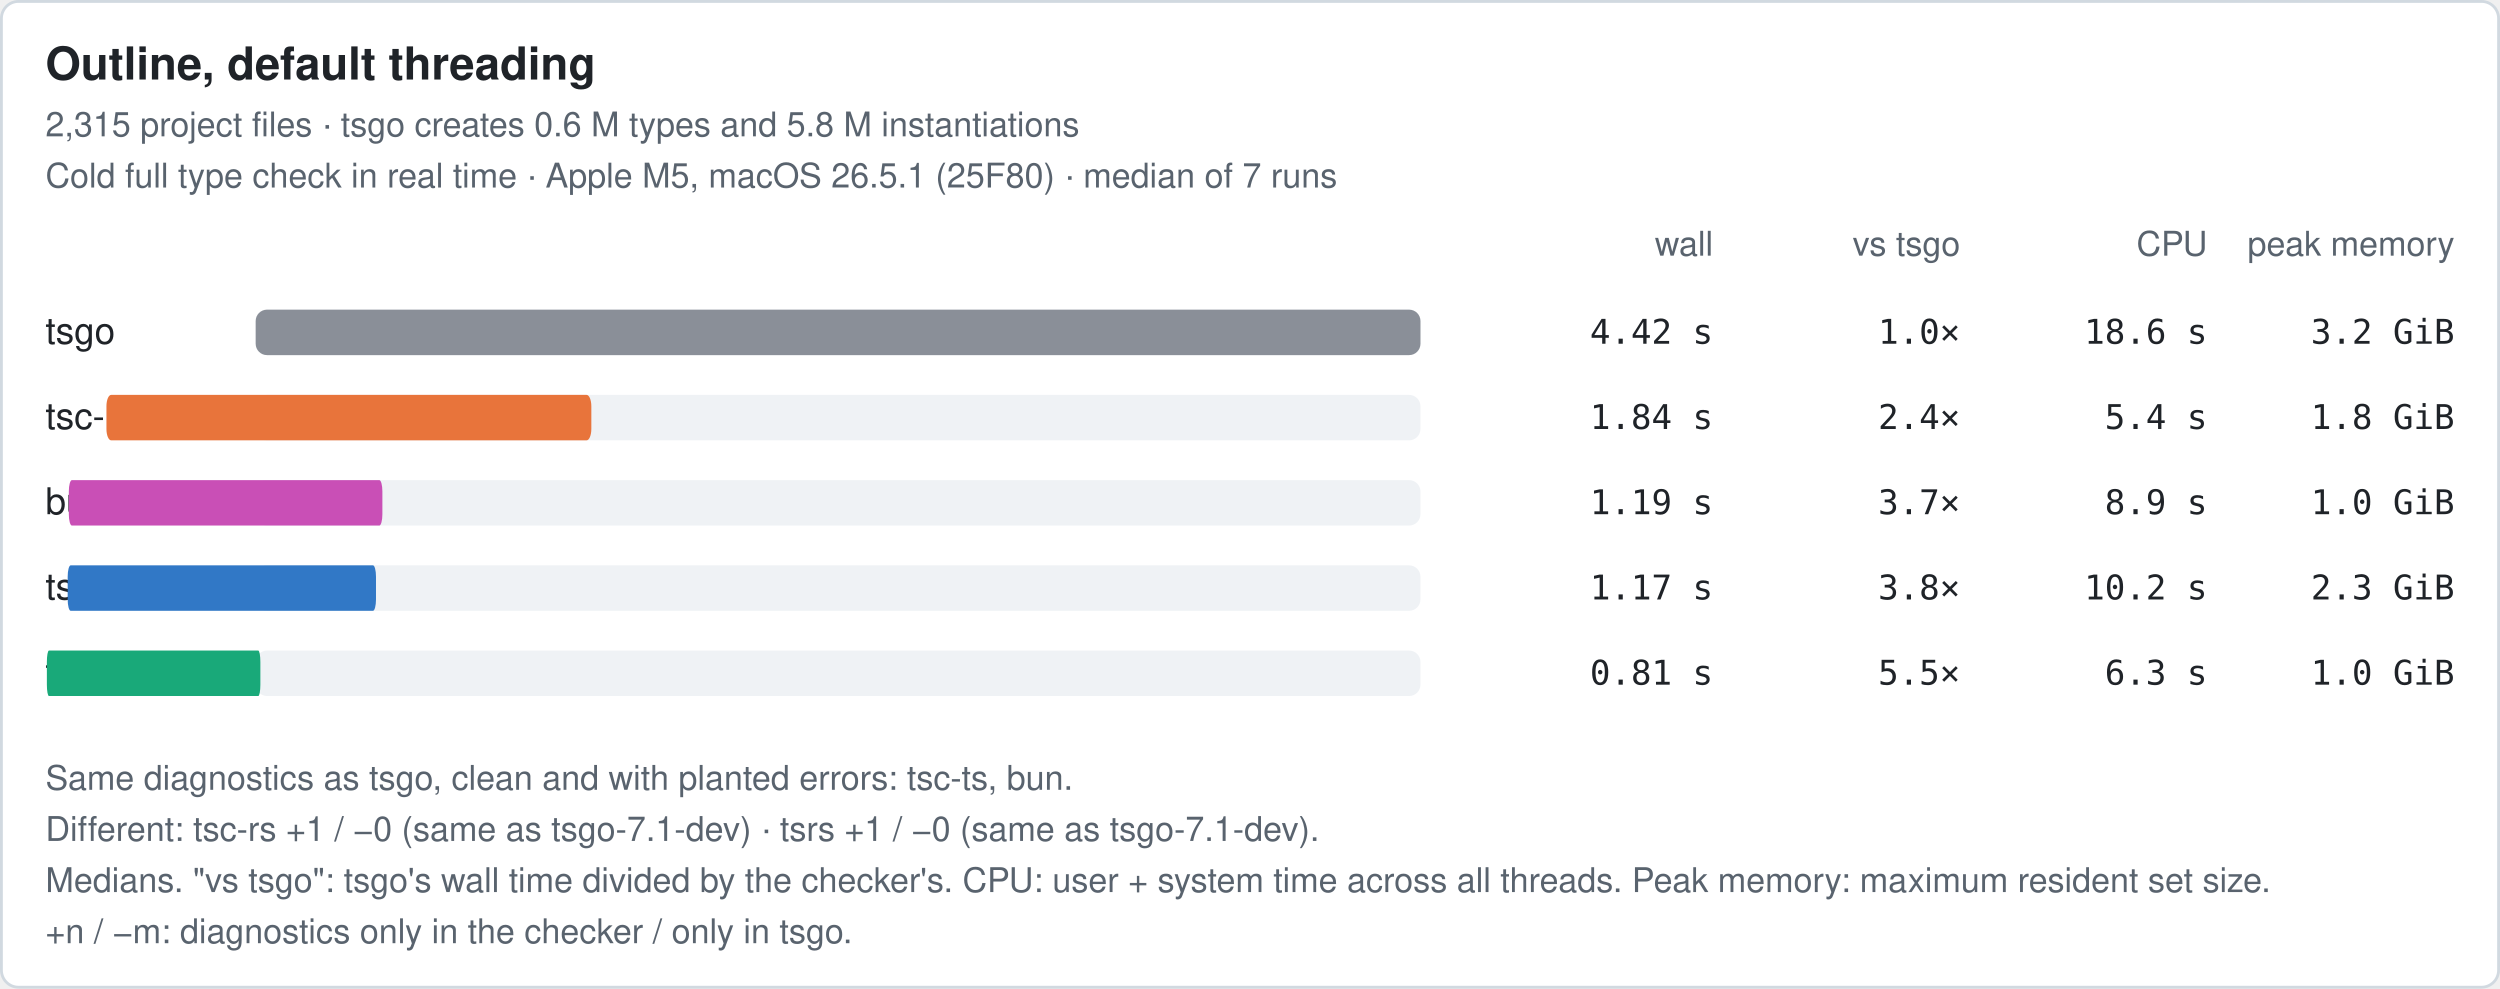
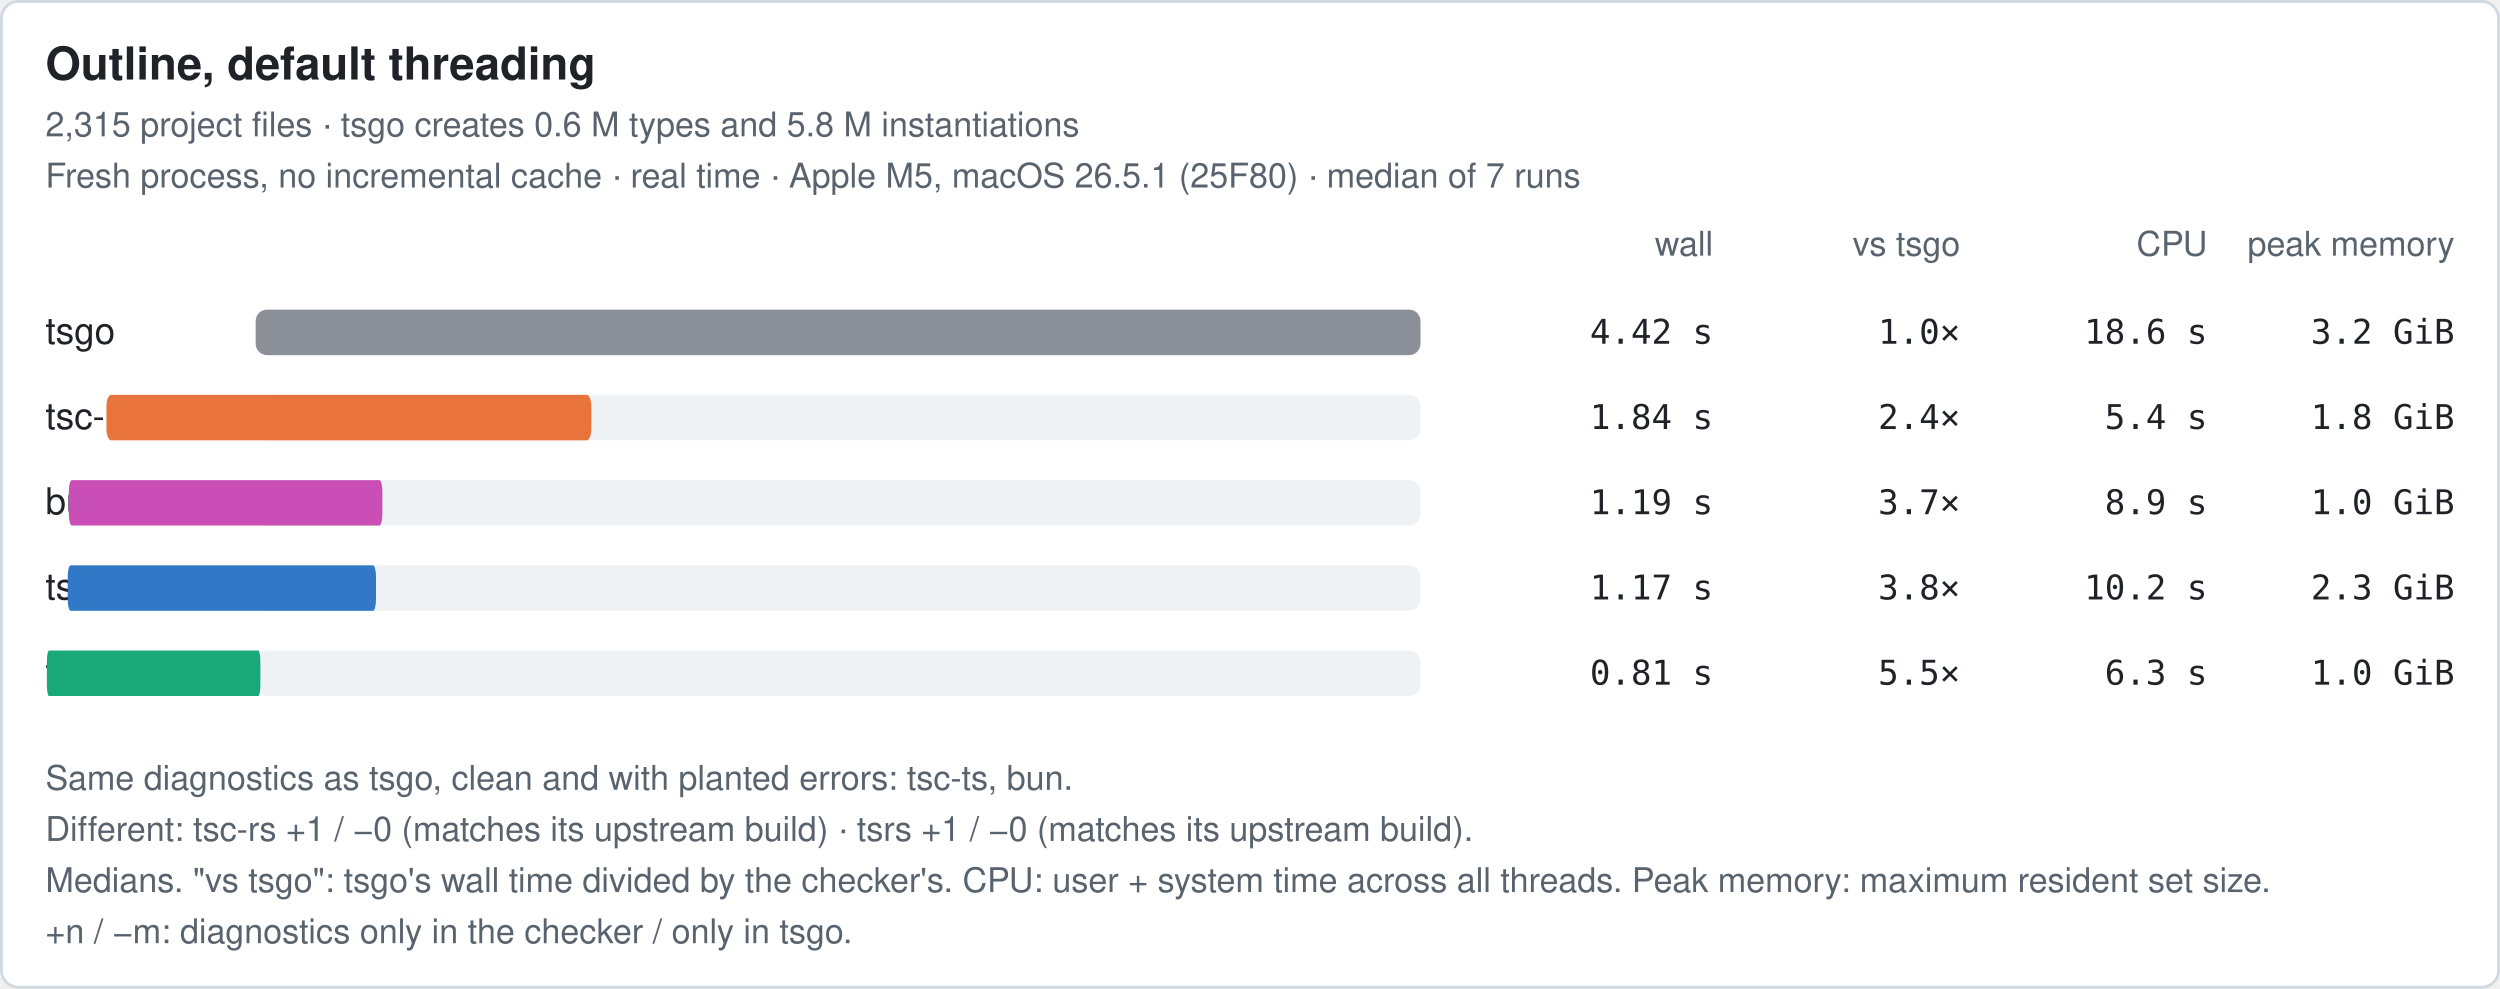
<svg xmlns="http://www.w3.org/2000/svg" viewBox="0 0 880 348" width="880" height="348" role="img" aria-labelledby="t d">
  <style>
text{font-family:-apple-system,BlinkMacSystemFont,'Segoe UI',Helvetica,Arial,sans-serif;font-size:13px;fill:#1f2328}
.bg{fill:#ffffff;stroke:#d1d9e0}.track{fill:#eff2f5}
.title{font-size:16px;font-weight:600}.sub,.foot{font-size:12px;fill:#59636e}
.value{font-family:ui-monospace,SFMono-Regular,Menlo,Consolas,monospace;font-size:12px}
.bar{transform-box:fill-box;transform-origin:left center}.bar,.value{animation-duration:6.92s;animation-timing-function:linear;animation-iteration-count:infinite}
@keyframes b0{0%{transform:scaleX(0)}63.87%,100%{transform:scaleX(1)}}
@keyframes v0{0%,63.86%{opacity:0}63.87%,100%{opacity:1}}
.l0 .bar{animation-name:b0}.l0 .value{animation-name:v0}
@keyframes b1{0%{transform:scaleX(0)}26.59%,100%{transform:scaleX(0.4163)}}
@keyframes v1{0%,26.58%{opacity:0}26.59%,100%{opacity:1}}
.l1 .bar{animation-name:b1}.l1 .value{animation-name:v1}
@keyframes b2{0%{transform:scaleX(0)}17.20%,100%{transform:scaleX(0.2692)}}
@keyframes v2{0%,17.19%{opacity:0}17.20%,100%{opacity:1}}
.l2 .bar{animation-name:b2}.l2 .value{animation-name:v2}
@keyframes b3{0%{transform:scaleX(0)}16.91%,100%{transform:scaleX(0.2647)}}
@keyframes v3{0%,16.90%{opacity:0}16.91%,100%{opacity:1}}
.l3 .bar{animation-name:b3}.l3 .value{animation-name:v3}
@keyframes b4{0%{transform:scaleX(0)}11.71%,100%{transform:scaleX(0.1833)}}
@keyframes v4{0%,11.70%{opacity:0}11.71%,100%{opacity:1}}
.l4 .bar{animation-name:b4}.l4 .value{animation-name:v4}
@media (prefers-color-scheme:dark){.bg{fill:#0d1117;stroke:#3d444d}.track{fill:#21262d}text{fill:#e6edf3}.sub,.foot{fill:#9198a1}}
@media (prefers-reduced-motion:reduce){.bar,.value{animation:none}}
</style>
  <rect class="bg" x="0.5" y="0.5" width="879" height="347" rx="6" />
  <text class="title" x="16" y="28">Outline, default threading</text>
  <text class="sub" x="16" y="48">2,315 project files · tsgo creates 0.6 M types and 5.8 M instantiations</text>
-   <text class="sub" x="16" y="66">Cold full type check in real time · Apple M5, macOS 26.5.1 (25F80) · median of 7 runs</text>
+   <text class="sub" x="16" y="66">Fresh process, no incremental cache · real time · Apple M5, macOS 26.5.1 (25F80) · median of 7 runs</text>
  <text class="sub" x="603" y="90" text-anchor="end">wall</text>
  <text class="sub" x="690" y="90" text-anchor="end">vs tsgo</text>
  <text class="sub" x="777" y="90" text-anchor="end">CPU</text>
  <text class="sub" x="864" y="90" text-anchor="end">peak memory</text>
  <g class="l0">
    <text class="name" x="16" y="121">tsgo</text>
    <rect class="track" x="90" y="109" width="410" height="16" rx="4" />
    <rect class="bar" x="90" y="109" width="410" height="16" rx="4" fill="#8a8f98" style="transform:scaleX(1)" />
    <text class="value" x="603" y="121" text-anchor="end">4.42 s</text>
    <text class="value" x="690" y="121" text-anchor="end">1.0×</text>
    <text class="value" x="777" y="121" text-anchor="end">18.6 s</text>
    <text class="value" x="864" y="121" text-anchor="end">3.2 GiB</text>
  </g>
  <g class="l1">
    <text class="name" x="16" y="151">tsc-rs</text>
    <rect class="track" x="90" y="139" width="410" height="16" rx="4" />
    <rect class="bar" x="90" y="139" width="410" height="16" rx="4" fill="#e8743b" style="transform:scaleX(0.4163)" />
    <text class="value" x="603" y="151" text-anchor="end">1.84 s</text>
    <text class="value" x="690" y="151" text-anchor="end">2.4×</text>
    <text class="value" x="777" y="151" text-anchor="end">5.4 s</text>
    <text class="value" x="864" y="151" text-anchor="end">1.8 GiB</text>
  </g>
  <g class="l2">
    <text class="name" x="16" y="181">bun</text>
    <rect class="track" x="90" y="169" width="410" height="16" rx="4" />
    <rect class="bar" x="90" y="169" width="410" height="16" rx="4" fill="#c94fb6" style="transform:scaleX(0.2692)" />
    <text class="value" x="603" y="181" text-anchor="end">1.19 s</text>
    <text class="value" x="690" y="181" text-anchor="end">3.7×</text>
    <text class="value" x="777" y="181" text-anchor="end">8.9 s</text>
    <text class="value" x="864" y="181" text-anchor="end">1.0 GiB</text>
  </g>
  <g class="l3">
    <text class="name" x="16" y="211">tsc-ts</text>
    <rect class="track" x="90" y="199" width="410" height="16" rx="4" />
    <rect class="bar" x="90" y="199" width="410" height="16" rx="4" fill="#3178c6" style="transform:scaleX(0.2647)" />
    <text class="value" x="603" y="211" text-anchor="end">1.17 s</text>
    <text class="value" x="690" y="211" text-anchor="end">3.8×</text>
    <text class="value" x="777" y="211" text-anchor="end">10.2 s</text>
    <text class="value" x="864" y="211" text-anchor="end">2.3 GiB</text>
  </g>
  <g class="l4">
    <text class="name" x="16" y="241">tsrs</text>
    <rect class="track" x="90" y="229" width="410" height="16" rx="4" />
    <rect class="bar" x="90" y="229" width="410" height="16" rx="4" fill="#19a979" style="transform:scaleX(0.1833)" />
    <text class="value" x="603" y="241" text-anchor="end">0.81 s</text>
    <text class="value" x="690" y="241" text-anchor="end">5.5×</text>
    <text class="value" x="777" y="241" text-anchor="end">6.3 s</text>
    <text class="value" x="864" y="241" text-anchor="end">1.0 GiB</text>
  </g>
  <text class="foot" x="16" y="278">Same diagnostics as tsgo, clean and with planted errors: tsc-ts, bun.</text>
-   <text class="foot" x="16" y="296">Different: tsc-rs +1 / −0 (same as tsgo-7.1-dev) · tsrs +1 / −0 (same as tsgo-7.1-dev).</text>
+   <text class="foot" x="16" y="296">Different: tsc-rs +1 / −0 (matches its upstream build) · tsrs +1 / −0 (matches its upstream build).</text>
  <text class="foot" x="16" y="314">Medians. "vs tsgo": tsgo's wall time divided by the checker's. CPU: user + system time across all threads. Peak memory: maximum resident set size.</text>
  <text class="foot" x="16" y="332">+n / −m: diagnostics only in the checker / only in tsgo.</text>
</svg>
